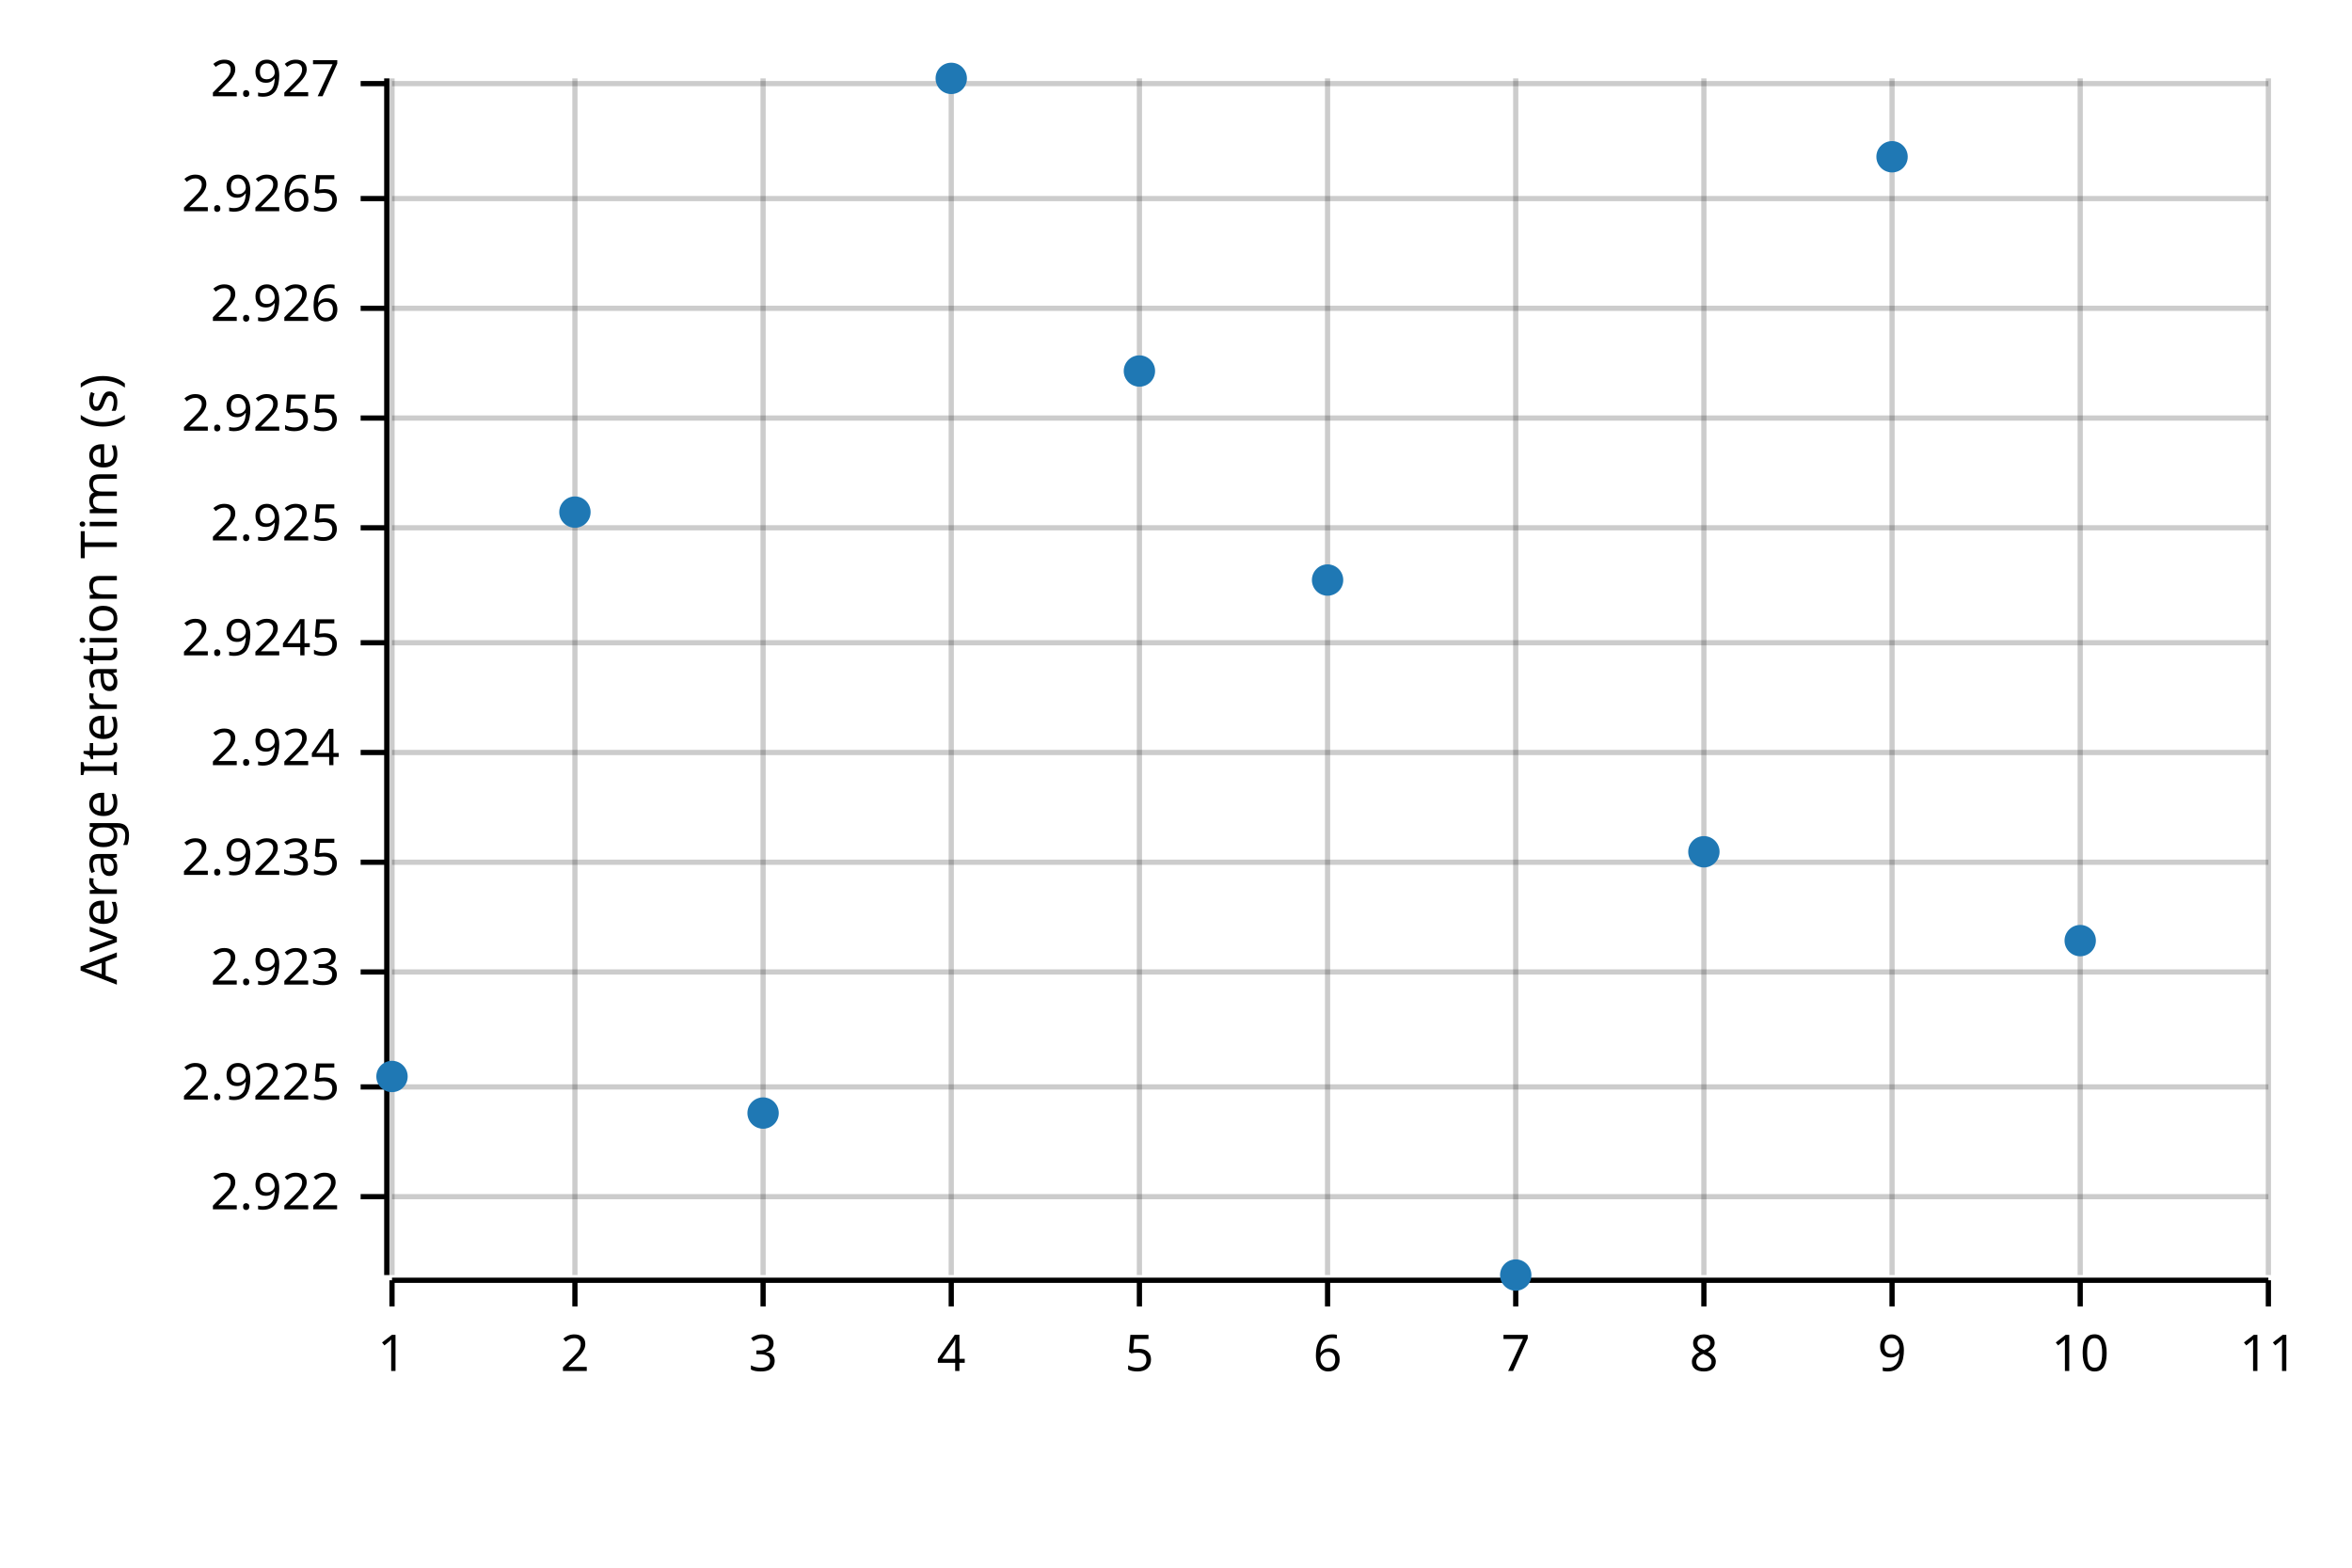
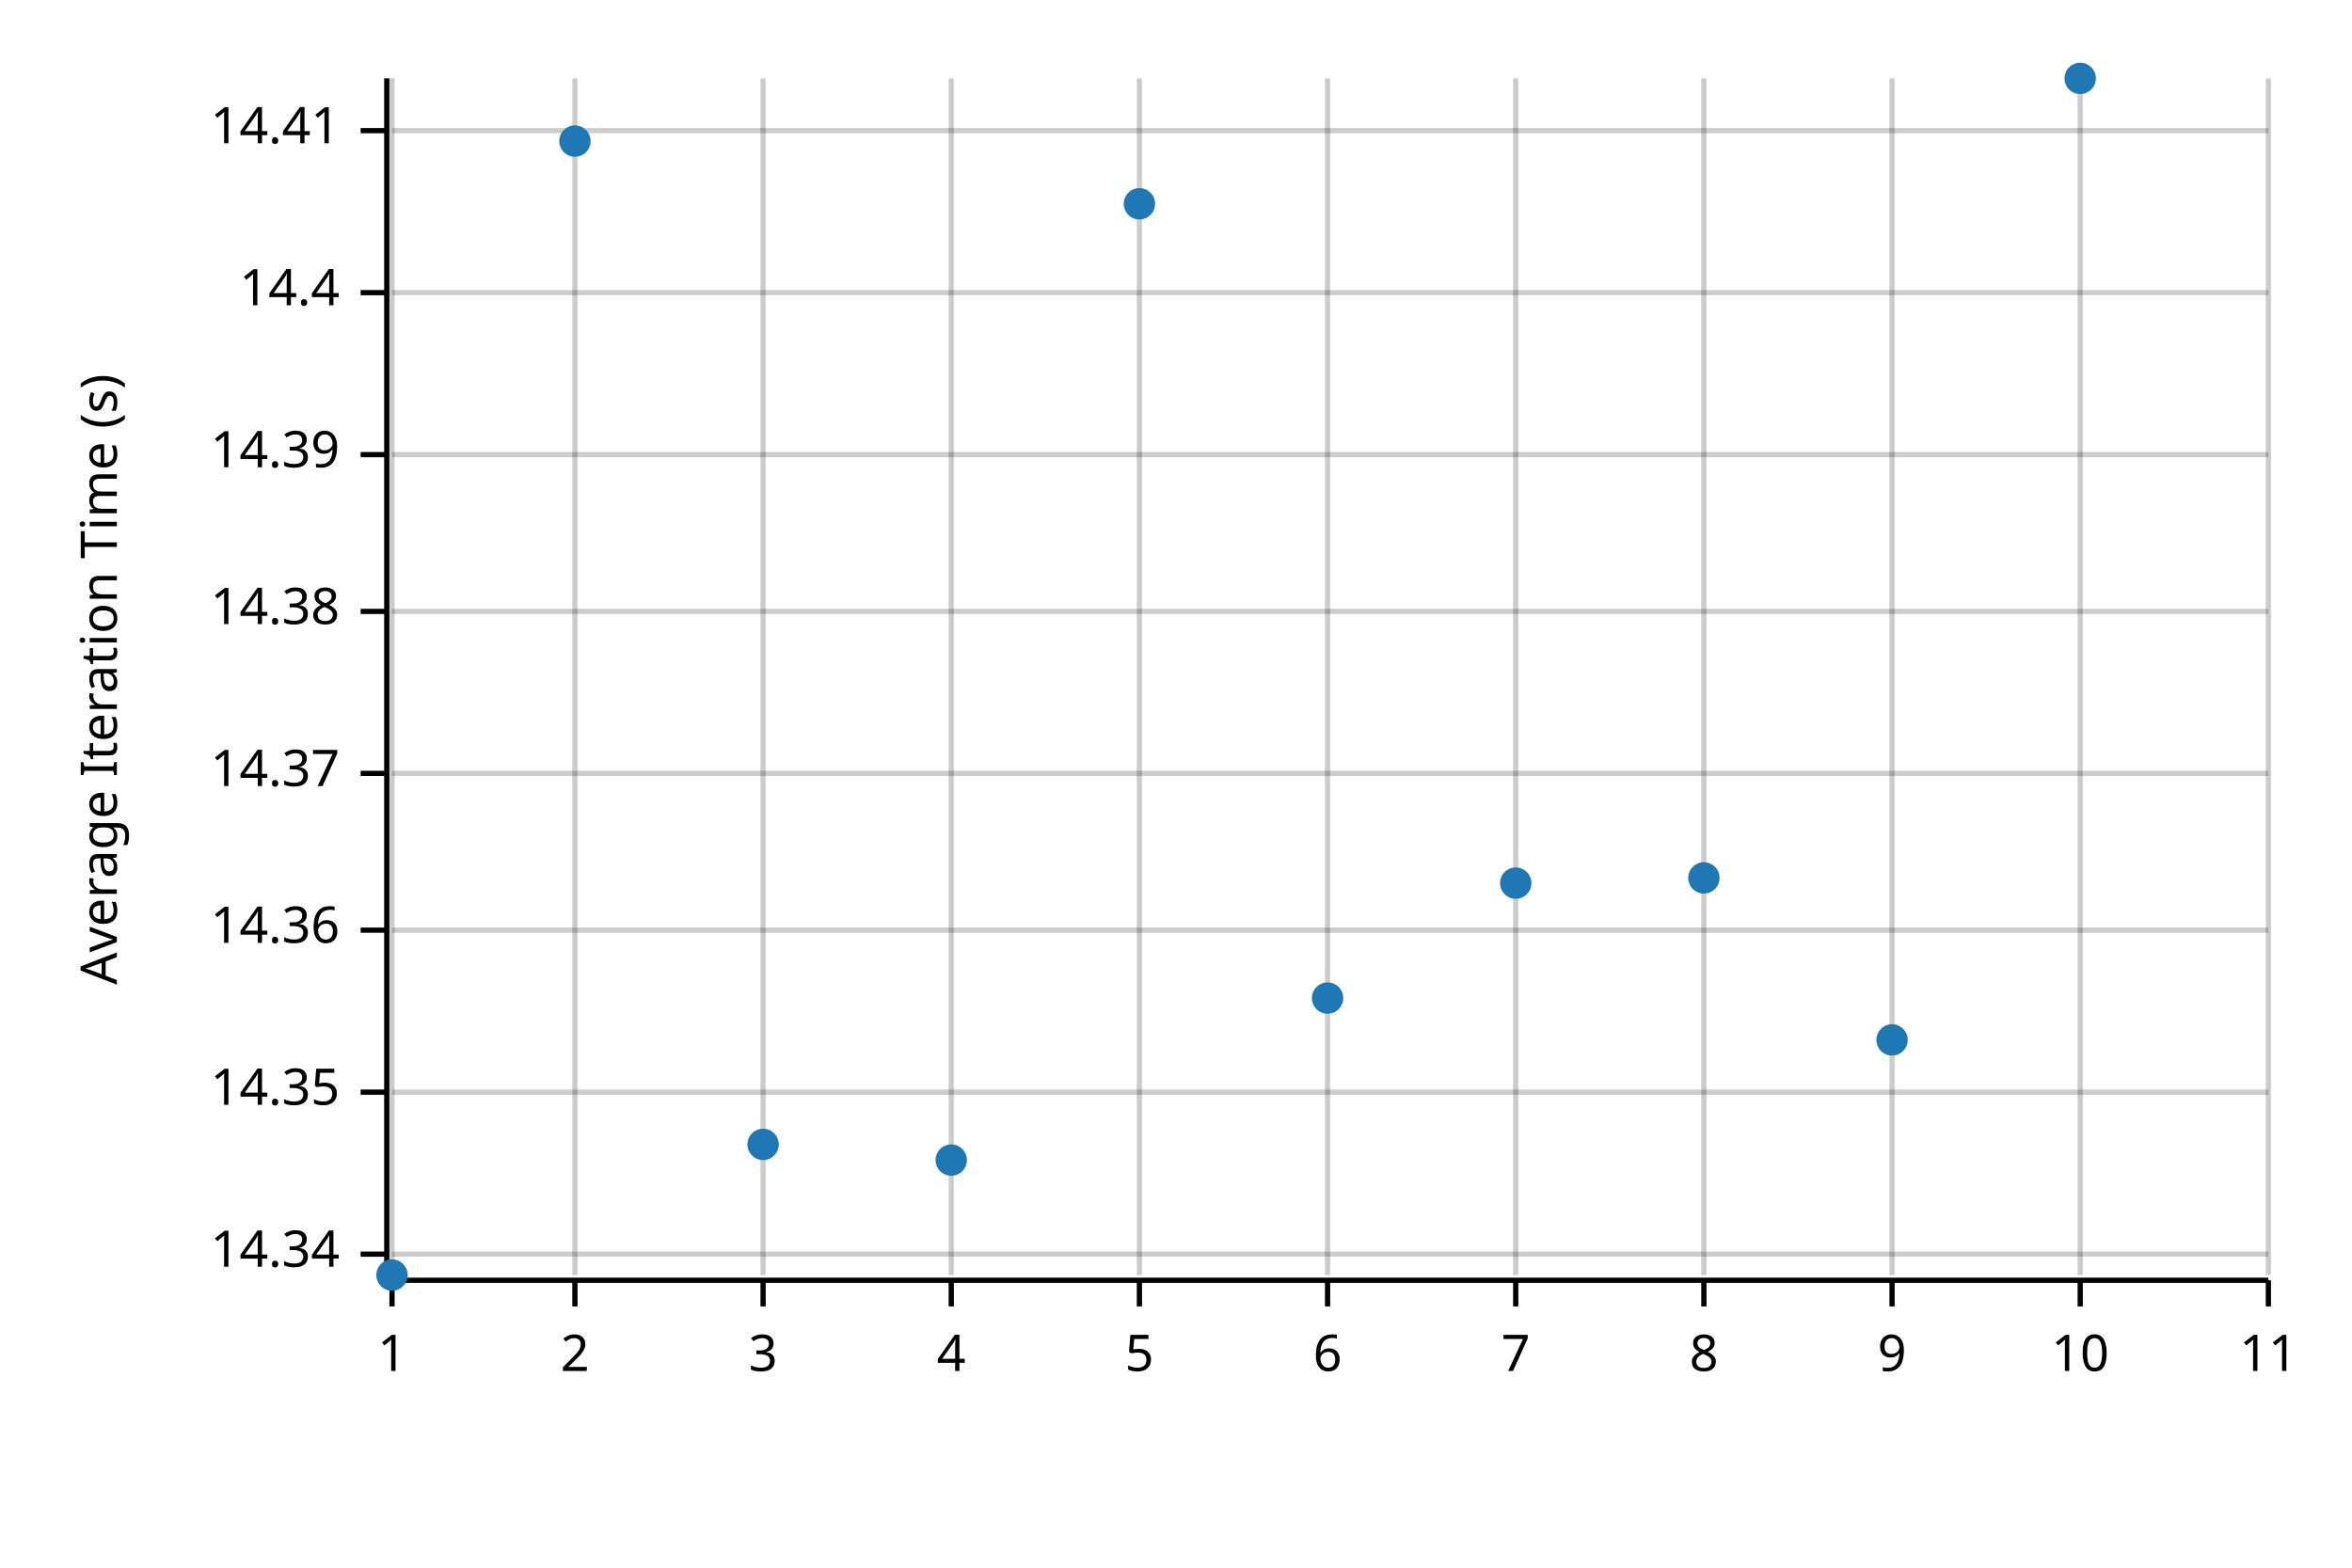
<svg xmlns="http://www.w3.org/2000/svg" width="450" height="300" viewBox="0 0 450 300">
  <text x="15" y="130" dy="0.76em" text-anchor="middle" font-family="sans-serif" font-size="9.677" opacity="1" fill="#000000" transform="rotate(270, 15, 130)">
Average Iteration Time (s)
</text>
  <line opacity="0.2" stroke="#000000" stroke-width="1" x1="75" y1="244" x2="75" y2="15" />
  <line opacity="0.2" stroke="#000000" stroke-width="1" x1="110" y1="244" x2="110" y2="15" />
  <line opacity="0.2" stroke="#000000" stroke-width="1" x1="146" y1="244" x2="146" y2="15" />
  <line opacity="0.2" stroke="#000000" stroke-width="1" x1="182" y1="244" x2="182" y2="15" />
  <line opacity="0.2" stroke="#000000" stroke-width="1" x1="218" y1="244" x2="218" y2="15" />
  <line opacity="0.2" stroke="#000000" stroke-width="1" x1="254" y1="244" x2="254" y2="15" />
  <line opacity="0.2" stroke="#000000" stroke-width="1" x1="290" y1="244" x2="290" y2="15" />
  <line opacity="0.2" stroke="#000000" stroke-width="1" x1="326" y1="244" x2="326" y2="15" />
  <line opacity="0.2" stroke="#000000" stroke-width="1" x1="362" y1="244" x2="362" y2="15" />
  <line opacity="0.2" stroke="#000000" stroke-width="1" x1="398" y1="244" x2="398" y2="15" />
  <line opacity="0.2" stroke="#000000" stroke-width="1" x1="434" y1="244" x2="434" y2="15" />
-   <line opacity="0.2" stroke="#000000" stroke-width="1" x1="75" y1="229" x2="434" y2="229" />
-   <line opacity="0.2" stroke="#000000" stroke-width="1" x1="75" y1="208" x2="434" y2="208" />
-   <line opacity="0.2" stroke="#000000" stroke-width="1" x1="75" y1="186" x2="434" y2="186" />
-   <line opacity="0.2" stroke="#000000" stroke-width="1" x1="75" y1="165" x2="434" y2="165" />
-   <line opacity="0.2" stroke="#000000" stroke-width="1" x1="75" y1="144" x2="434" y2="144" />
-   <line opacity="0.2" stroke="#000000" stroke-width="1" x1="75" y1="123" x2="434" y2="123" />
-   <line opacity="0.2" stroke="#000000" stroke-width="1" x1="75" y1="101" x2="434" y2="101" />
-   <line opacity="0.2" stroke="#000000" stroke-width="1" x1="75" y1="80" x2="434" y2="80" />
-   <line opacity="0.2" stroke="#000000" stroke-width="1" x1="75" y1="59" x2="434" y2="59" />
-   <line opacity="0.2" stroke="#000000" stroke-width="1" x1="75" y1="38" x2="434" y2="38" />
-   <line opacity="0.2" stroke="#000000" stroke-width="1" x1="75" y1="16" x2="434" y2="16" />
+   <line opacity="0.2" stroke="#000000" stroke-width="1" x1="75" y1="240" x2="434" y2="240" />
+   <line opacity="0.2" stroke="#000000" stroke-width="1" x1="75" y1="209" x2="434" y2="209" />
+   <line opacity="0.2" stroke="#000000" stroke-width="1" x1="75" y1="178" x2="434" y2="178" />
+   <line opacity="0.2" stroke="#000000" stroke-width="1" x1="75" y1="148" x2="434" y2="148" />
+   <line opacity="0.2" stroke="#000000" stroke-width="1" x1="75" y1="117" x2="434" y2="117" />
+   <line opacity="0.2" stroke="#000000" stroke-width="1" x1="75" y1="87" x2="434" y2="87" />
+   <line opacity="0.2" stroke="#000000" stroke-width="1" x1="75" y1="56" x2="434" y2="56" />
+   <line opacity="0.2" stroke="#000000" stroke-width="1" x1="75" y1="25" x2="434" y2="25" />
  <polyline fill="none" opacity="1" stroke="#000000" stroke-width="1" points="74,15 74,244 " />
-   <text x="65" y="229" dy="0.5ex" text-anchor="end" font-family="sans-serif" font-size="9.677" opacity="1" fill="#000000">
- 2.922
+   <text x="65" y="240" dy="0.5ex" text-anchor="end" font-family="sans-serif" font-size="9.677" opacity="1" fill="#000000">
+ 14.34
</text>
-   <polyline fill="none" opacity="1" stroke="#000000" stroke-width="1" points="69,229 74,229 " />
-   <text x="65" y="208" dy="0.5ex" text-anchor="end" font-family="sans-serif" font-size="9.677" opacity="1" fill="#000000">
- 2.9225
+   <polyline fill="none" opacity="1" stroke="#000000" stroke-width="1" points="69,240 74,240 " />
+   <text x="65" y="209" dy="0.5ex" text-anchor="end" font-family="sans-serif" font-size="9.677" opacity="1" fill="#000000">
+ 14.35
</text>
-   <polyline fill="none" opacity="1" stroke="#000000" stroke-width="1" points="69,208 74,208 " />
-   <text x="65" y="186" dy="0.5ex" text-anchor="end" font-family="sans-serif" font-size="9.677" opacity="1" fill="#000000">
- 2.923
+   <polyline fill="none" opacity="1" stroke="#000000" stroke-width="1" points="69,209 74,209 " />
+   <text x="65" y="178" dy="0.5ex" text-anchor="end" font-family="sans-serif" font-size="9.677" opacity="1" fill="#000000">
+ 14.36
</text>
-   <polyline fill="none" opacity="1" stroke="#000000" stroke-width="1" points="69,186 74,186 " />
-   <text x="65" y="165" dy="0.5ex" text-anchor="end" font-family="sans-serif" font-size="9.677" opacity="1" fill="#000000">
- 2.9235
+   <polyline fill="none" opacity="1" stroke="#000000" stroke-width="1" points="69,178 74,178 " />
+   <text x="65" y="148" dy="0.5ex" text-anchor="end" font-family="sans-serif" font-size="9.677" opacity="1" fill="#000000">
+ 14.37
</text>
-   <polyline fill="none" opacity="1" stroke="#000000" stroke-width="1" points="69,165 74,165 " />
-   <text x="65" y="144" dy="0.5ex" text-anchor="end" font-family="sans-serif" font-size="9.677" opacity="1" fill="#000000">
- 2.924
+   <polyline fill="none" opacity="1" stroke="#000000" stroke-width="1" points="69,148 74,148 " />
+   <text x="65" y="117" dy="0.5ex" text-anchor="end" font-family="sans-serif" font-size="9.677" opacity="1" fill="#000000">
+ 14.38
</text>
-   <polyline fill="none" opacity="1" stroke="#000000" stroke-width="1" points="69,144 74,144 " />
-   <text x="65" y="123" dy="0.5ex" text-anchor="end" font-family="sans-serif" font-size="9.677" opacity="1" fill="#000000">
- 2.9245
+   <polyline fill="none" opacity="1" stroke="#000000" stroke-width="1" points="69,117 74,117 " />
+   <text x="65" y="87" dy="0.5ex" text-anchor="end" font-family="sans-serif" font-size="9.677" opacity="1" fill="#000000">
+ 14.39
</text>
-   <polyline fill="none" opacity="1" stroke="#000000" stroke-width="1" points="69,123 74,123 " />
-   <text x="65" y="101" dy="0.5ex" text-anchor="end" font-family="sans-serif" font-size="9.677" opacity="1" fill="#000000">
- 2.925
+   <polyline fill="none" opacity="1" stroke="#000000" stroke-width="1" points="69,87 74,87 " />
+   <text x="65" y="56" dy="0.5ex" text-anchor="end" font-family="sans-serif" font-size="9.677" opacity="1" fill="#000000">
+ 14.4
</text>
-   <polyline fill="none" opacity="1" stroke="#000000" stroke-width="1" points="69,101 74,101 " />
-   <text x="65" y="80" dy="0.5ex" text-anchor="end" font-family="sans-serif" font-size="9.677" opacity="1" fill="#000000">
- 2.9255
+   <polyline fill="none" opacity="1" stroke="#000000" stroke-width="1" points="69,56 74,56 " />
+   <text x="65" y="25" dy="0.5ex" text-anchor="end" font-family="sans-serif" font-size="9.677" opacity="1" fill="#000000">
+ 14.41
</text>
-   <polyline fill="none" opacity="1" stroke="#000000" stroke-width="1" points="69,80 74,80 " />
-   <text x="65" y="59" dy="0.5ex" text-anchor="end" font-family="sans-serif" font-size="9.677" opacity="1" fill="#000000">
- 2.926
- </text>
-   <polyline fill="none" opacity="1" stroke="#000000" stroke-width="1" points="69,59 74,59 " />
-   <text x="65" y="38" dy="0.5ex" text-anchor="end" font-family="sans-serif" font-size="9.677" opacity="1" fill="#000000">
- 2.9265
- </text>
-   <polyline fill="none" opacity="1" stroke="#000000" stroke-width="1" points="69,38 74,38 " />
-   <text x="65" y="16" dy="0.5ex" text-anchor="end" font-family="sans-serif" font-size="9.677" opacity="1" fill="#000000">
- 2.927
- </text>
-   <polyline fill="none" opacity="1" stroke="#000000" stroke-width="1" points="69,16 74,16 " />
+   <polyline fill="none" opacity="1" stroke="#000000" stroke-width="1" points="69,25 74,25 " />
  <polyline fill="none" opacity="1" stroke="#000000" stroke-width="1" points="75,245 434,245 " />
  <text x="75" y="255" dy="0.76em" text-anchor="middle" font-family="sans-serif" font-size="9.677" opacity="1" fill="#000000">
1
</text>
  <polyline fill="none" opacity="1" stroke="#000000" stroke-width="1" points="75,245 75,250 " />
  <text x="110" y="255" dy="0.76em" text-anchor="middle" font-family="sans-serif" font-size="9.677" opacity="1" fill="#000000">
2
</text>
  <polyline fill="none" opacity="1" stroke="#000000" stroke-width="1" points="110,245 110,250 " />
  <text x="146" y="255" dy="0.76em" text-anchor="middle" font-family="sans-serif" font-size="9.677" opacity="1" fill="#000000">
3
</text>
  <polyline fill="none" opacity="1" stroke="#000000" stroke-width="1" points="146,245 146,250 " />
  <text x="182" y="255" dy="0.76em" text-anchor="middle" font-family="sans-serif" font-size="9.677" opacity="1" fill="#000000">
4
</text>
  <polyline fill="none" opacity="1" stroke="#000000" stroke-width="1" points="182,245 182,250 " />
  <text x="218" y="255" dy="0.76em" text-anchor="middle" font-family="sans-serif" font-size="9.677" opacity="1" fill="#000000">
5
</text>
  <polyline fill="none" opacity="1" stroke="#000000" stroke-width="1" points="218,245 218,250 " />
  <text x="254" y="255" dy="0.76em" text-anchor="middle" font-family="sans-serif" font-size="9.677" opacity="1" fill="#000000">
6
</text>
  <polyline fill="none" opacity="1" stroke="#000000" stroke-width="1" points="254,245 254,250 " />
  <text x="290" y="255" dy="0.76em" text-anchor="middle" font-family="sans-serif" font-size="9.677" opacity="1" fill="#000000">
7
</text>
  <polyline fill="none" opacity="1" stroke="#000000" stroke-width="1" points="290,245 290,250 " />
  <text x="326" y="255" dy="0.76em" text-anchor="middle" font-family="sans-serif" font-size="9.677" opacity="1" fill="#000000">
8
</text>
  <polyline fill="none" opacity="1" stroke="#000000" stroke-width="1" points="326,245 326,250 " />
  <text x="362" y="255" dy="0.76em" text-anchor="middle" font-family="sans-serif" font-size="9.677" opacity="1" fill="#000000">
9
</text>
  <polyline fill="none" opacity="1" stroke="#000000" stroke-width="1" points="362,245 362,250 " />
  <text x="398" y="255" dy="0.76em" text-anchor="middle" font-family="sans-serif" font-size="9.677" opacity="1" fill="#000000">
10
</text>
  <polyline fill="none" opacity="1" stroke="#000000" stroke-width="1" points="398,245 398,250 " />
  <text x="434" y="255" dy="0.76em" text-anchor="middle" font-family="sans-serif" font-size="9.677" opacity="1" fill="#000000">
11
</text>
  <polyline fill="none" opacity="1" stroke="#000000" stroke-width="1" points="434,245 434,250 " />
-   <circle cx="75" cy="206" r="3" opacity="1" fill="#1F78B4" stroke="none" stroke-width="1" />
-   <circle cx="110" cy="98" r="3" opacity="1" fill="#1F78B4" stroke="none" stroke-width="1" />
-   <circle cx="146" cy="213" r="3" opacity="1" fill="#1F78B4" stroke="none" stroke-width="1" />
-   <circle cx="182" cy="15" r="3" opacity="1" fill="#1F78B4" stroke="none" stroke-width="1" />
-   <circle cx="218" cy="71" r="3" opacity="1" fill="#1F78B4" stroke="none" stroke-width="1" />
-   <circle cx="254" cy="111" r="3" opacity="1" fill="#1F78B4" stroke="none" stroke-width="1" />
-   <circle cx="290" cy="244" r="3" opacity="1" fill="#1F78B4" stroke="none" stroke-width="1" />
-   <circle cx="326" cy="163" r="3" opacity="1" fill="#1F78B4" stroke="none" stroke-width="1" />
-   <circle cx="362" cy="30" r="3" opacity="1" fill="#1F78B4" stroke="none" stroke-width="1" />
-   <circle cx="398" cy="180" r="3" opacity="1" fill="#1F78B4" stroke="none" stroke-width="1" />
+   <circle cx="75" cy="244" r="3" opacity="1" fill="#1F78B4" stroke="none" stroke-width="1" />
+   <circle cx="110" cy="27" r="3" opacity="1" fill="#1F78B4" stroke="none" stroke-width="1" />
+   <circle cx="146" cy="219" r="3" opacity="1" fill="#1F78B4" stroke="none" stroke-width="1" />
+   <circle cx="182" cy="222" r="3" opacity="1" fill="#1F78B4" stroke="none" stroke-width="1" />
+   <circle cx="218" cy="39" r="3" opacity="1" fill="#1F78B4" stroke="none" stroke-width="1" />
+   <circle cx="254" cy="191" r="3" opacity="1" fill="#1F78B4" stroke="none" stroke-width="1" />
+   <circle cx="290" cy="169" r="3" opacity="1" fill="#1F78B4" stroke="none" stroke-width="1" />
+   <circle cx="326" cy="168" r="3" opacity="1" fill="#1F78B4" stroke="none" stroke-width="1" />
+   <circle cx="362" cy="199" r="3" opacity="1" fill="#1F78B4" stroke="none" stroke-width="1" />
+   <circle cx="398" cy="15" r="3" opacity="1" fill="#1F78B4" stroke="none" stroke-width="1" />
</svg>
